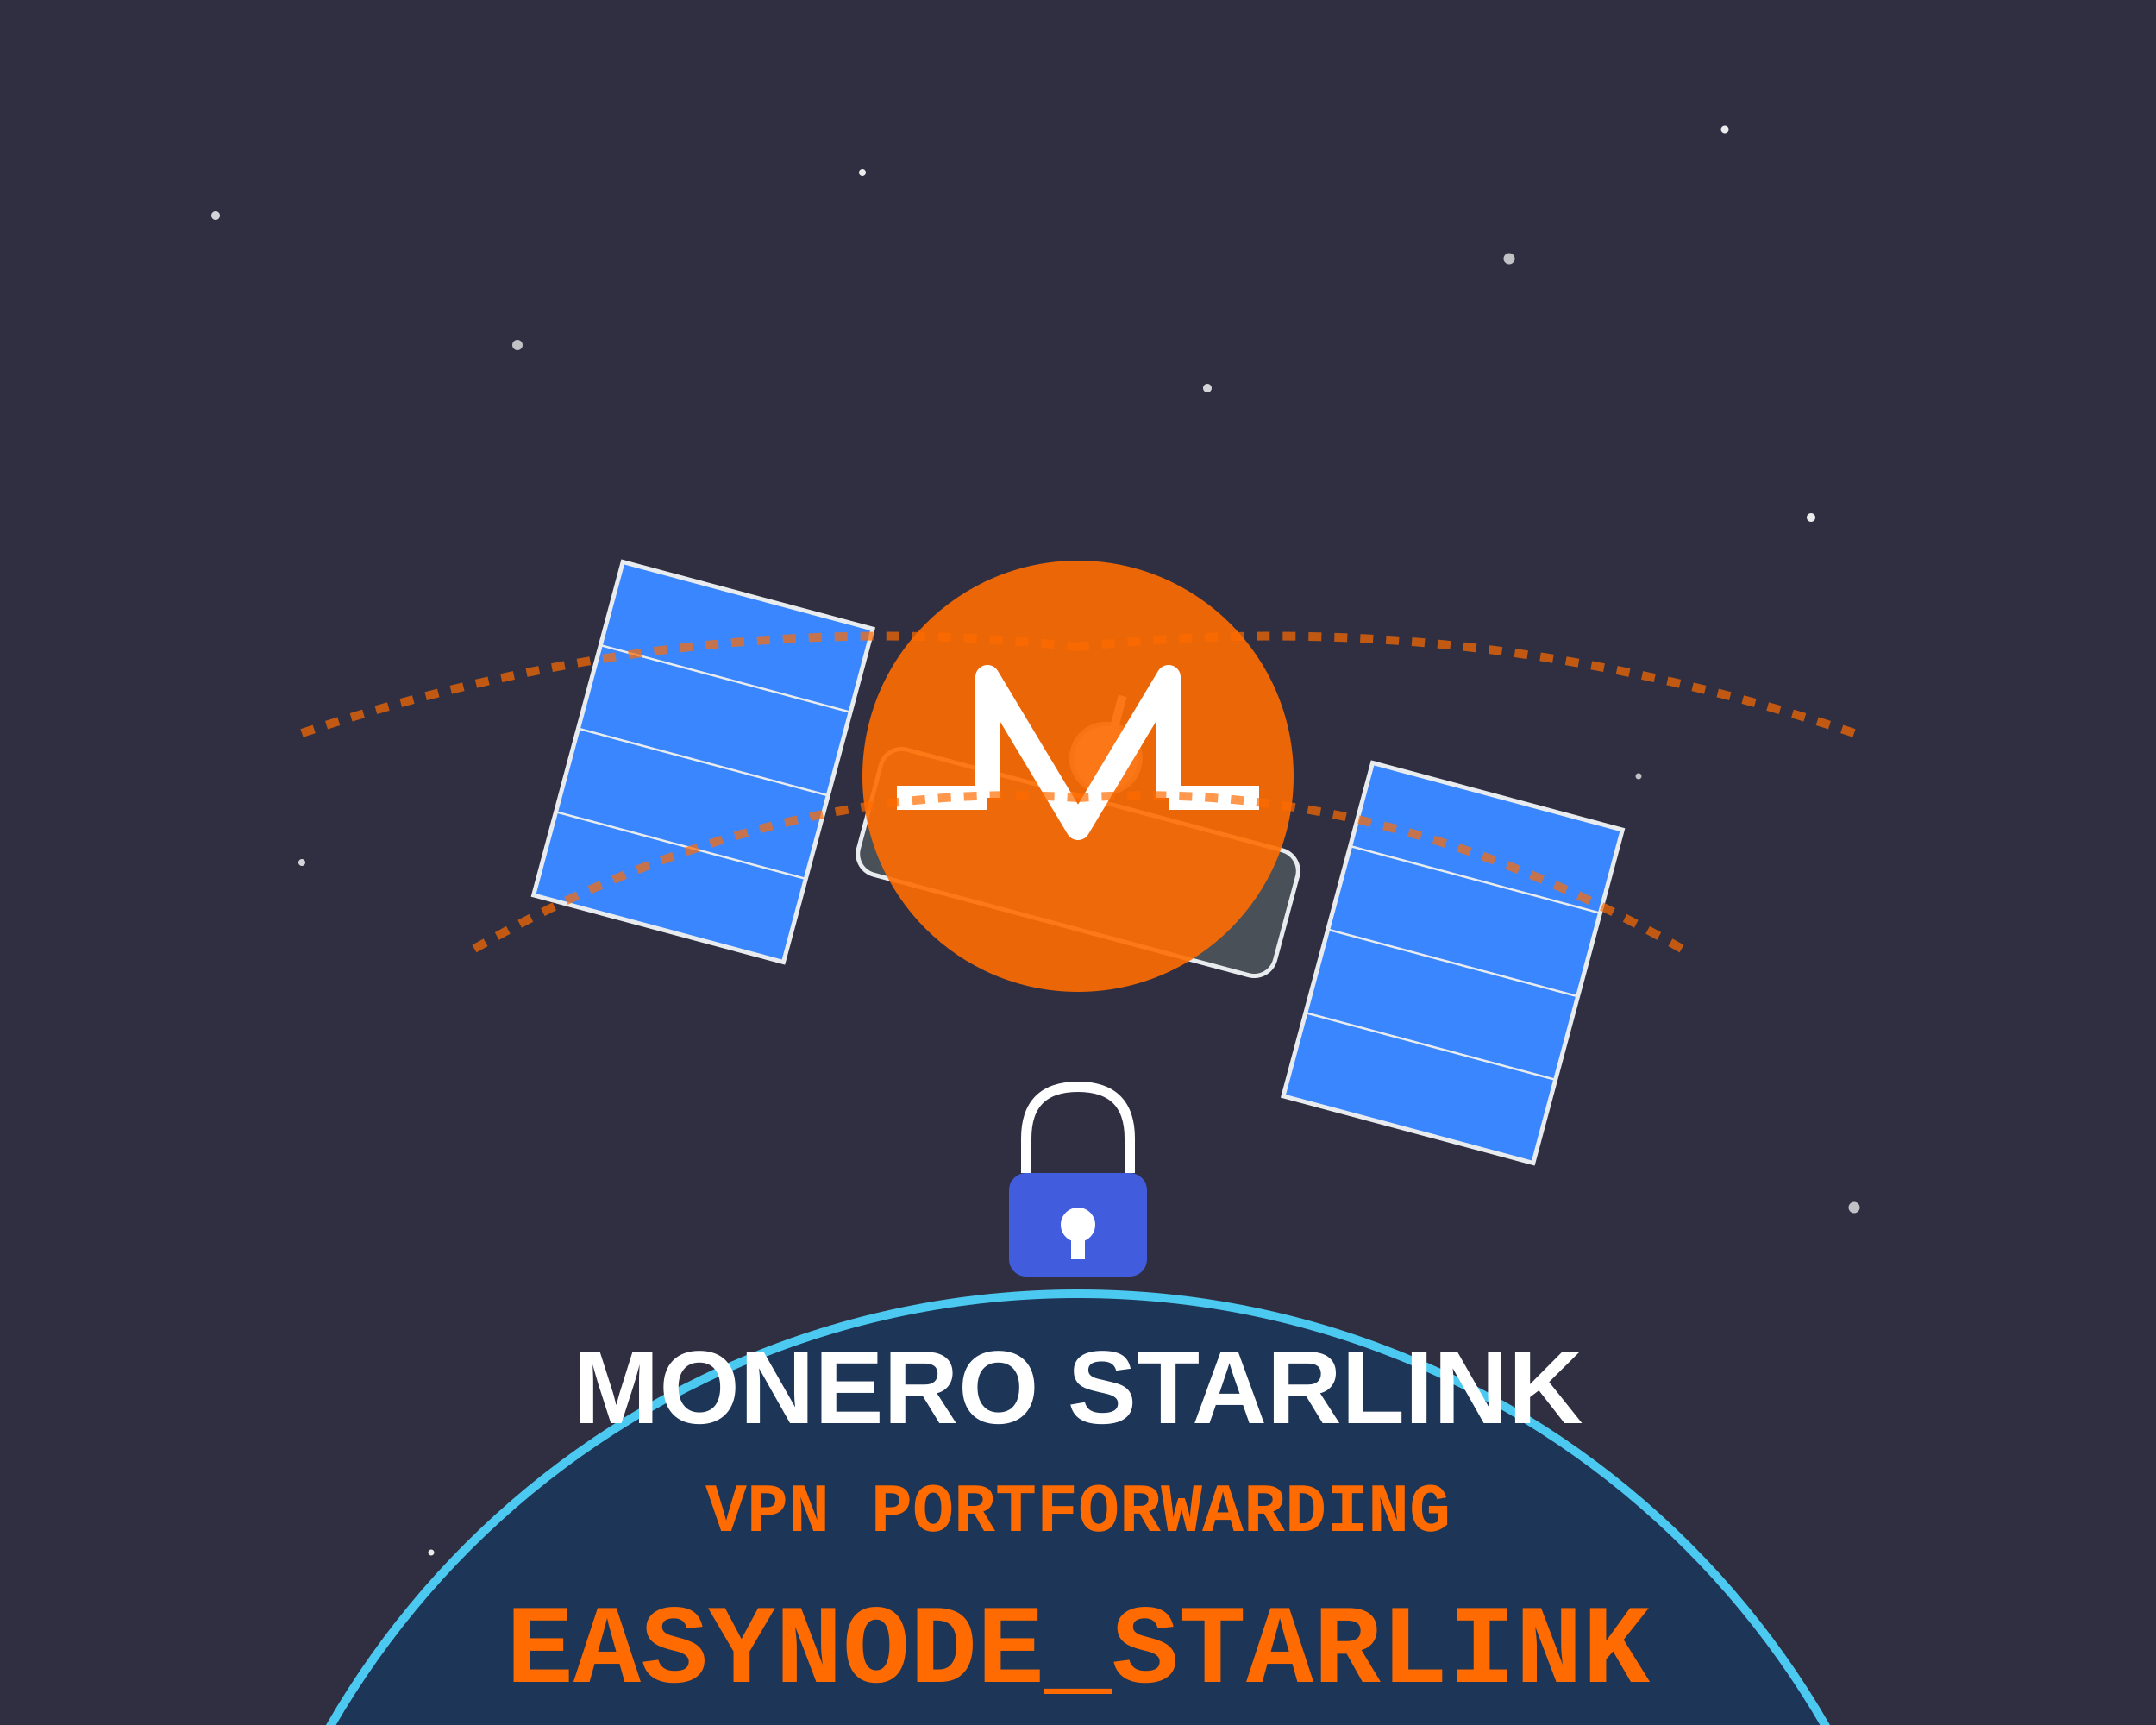
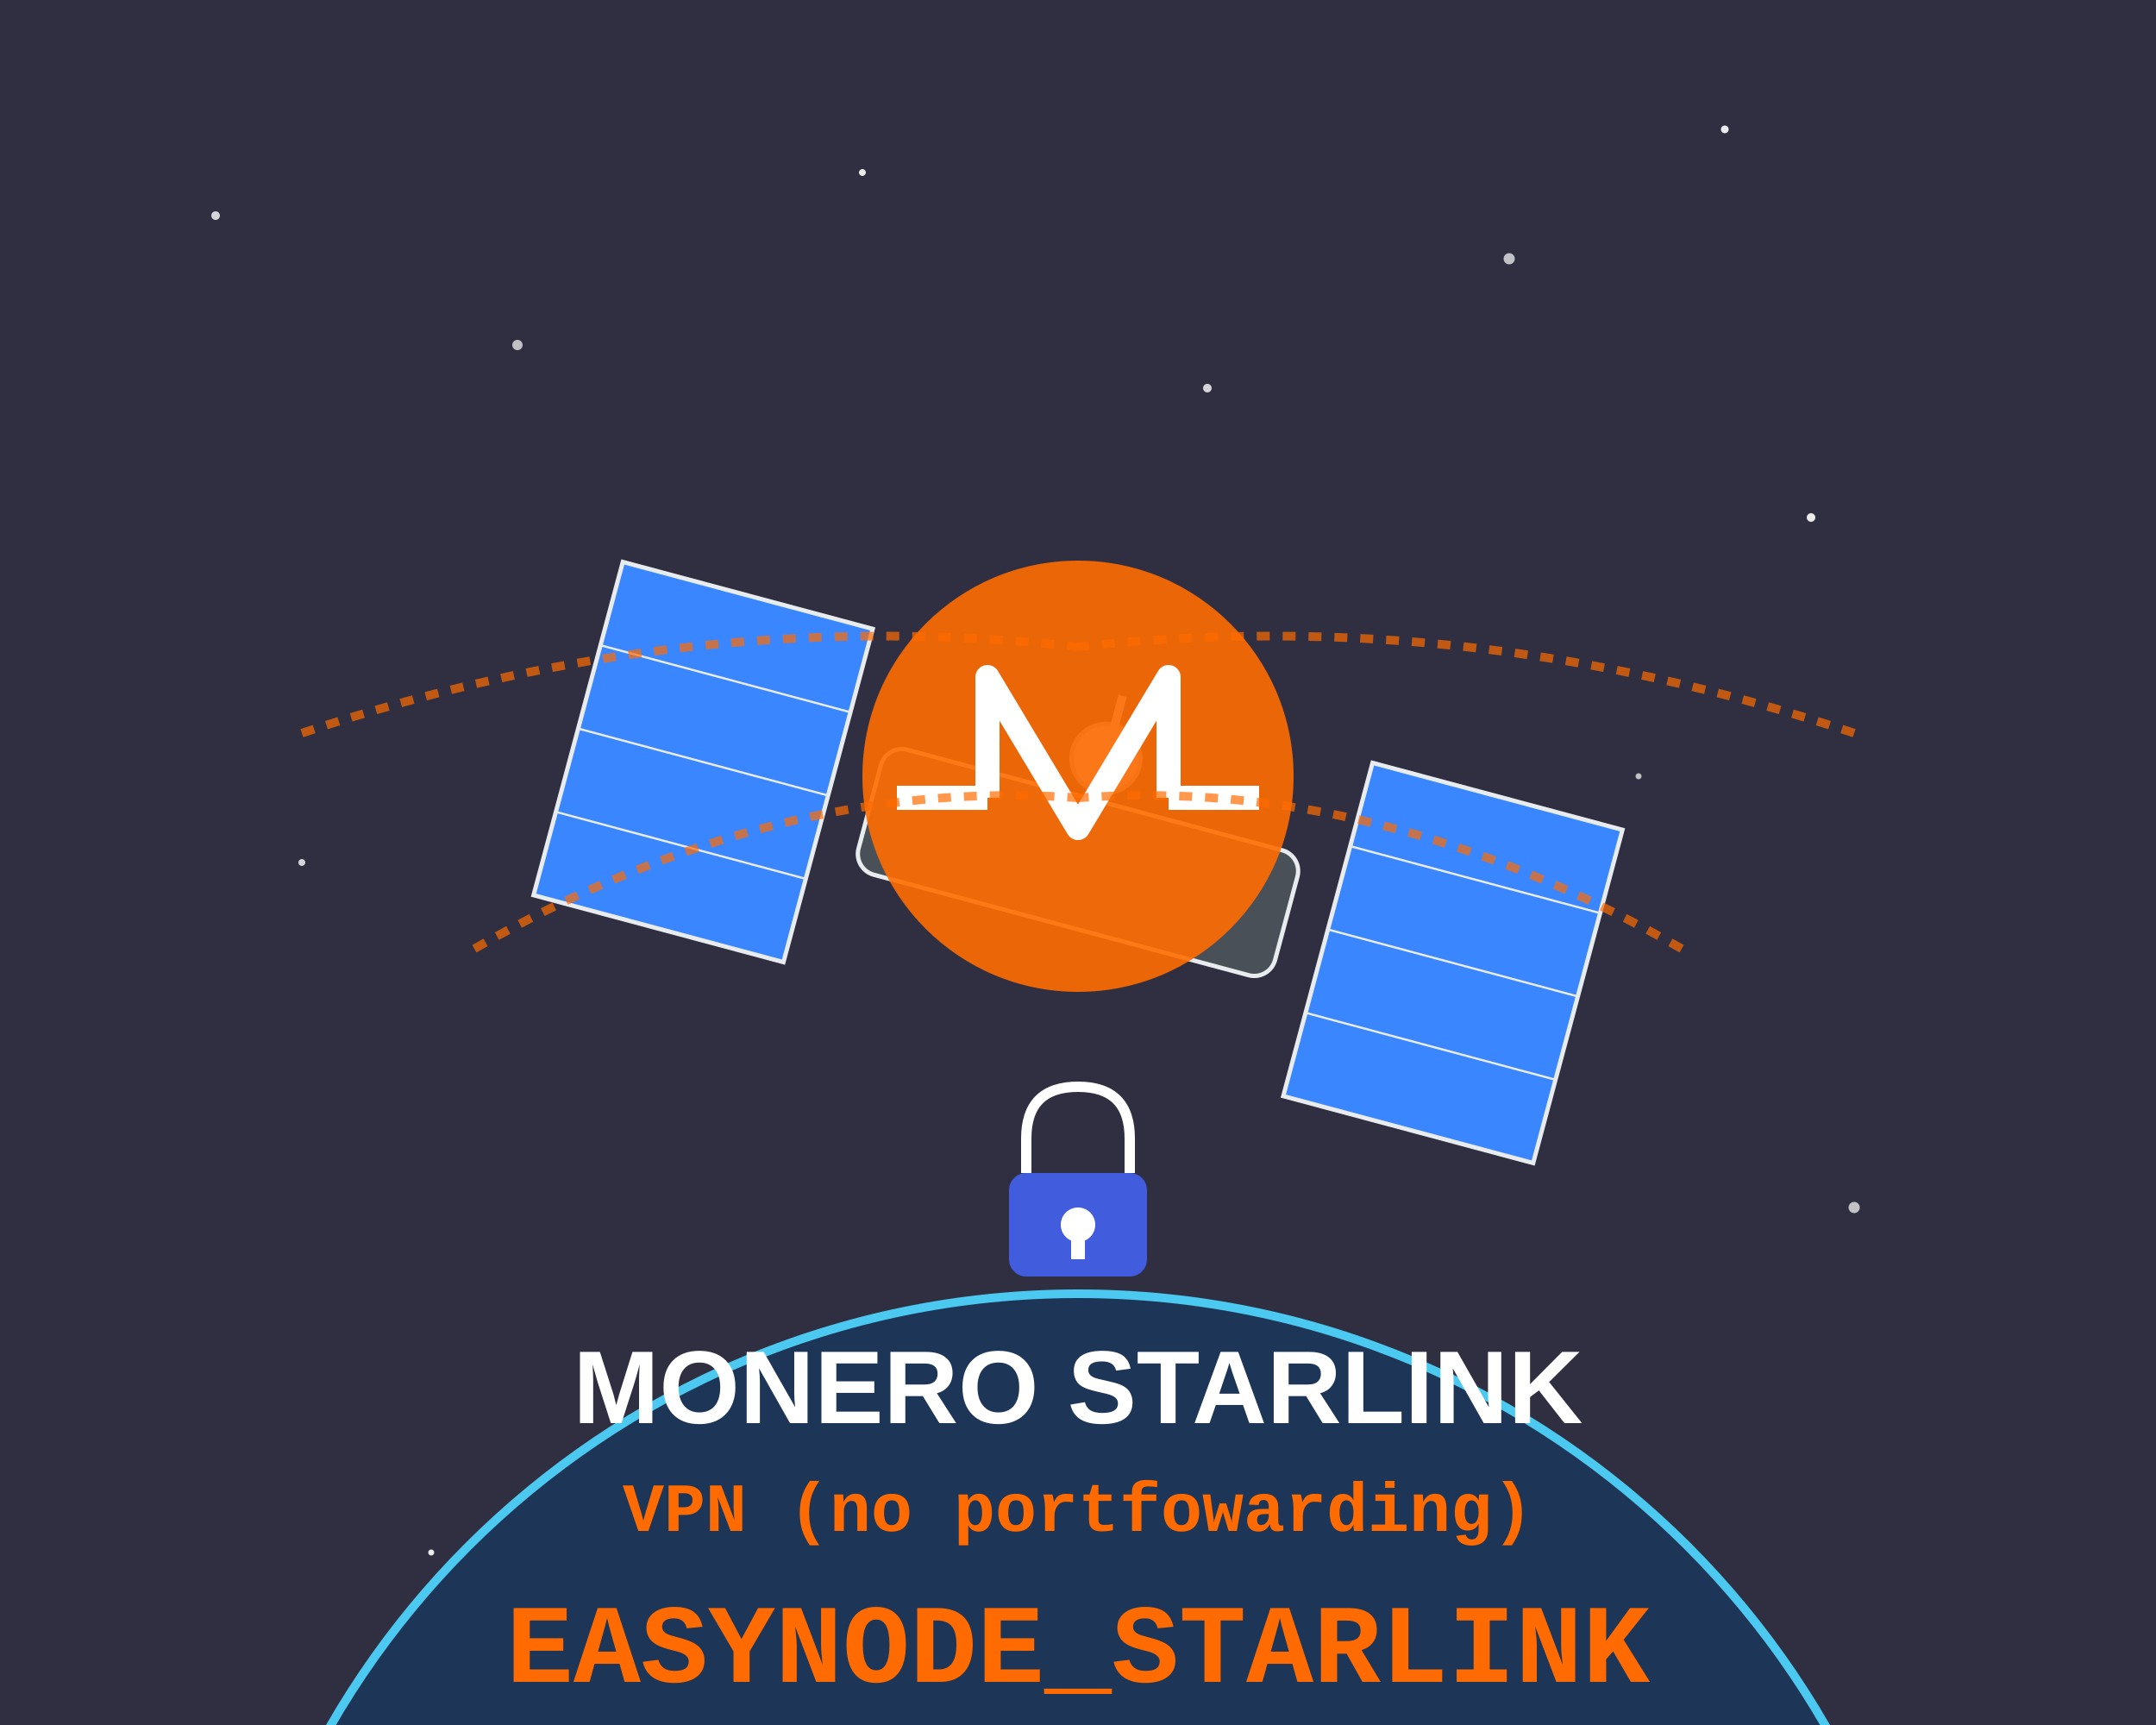
<svg xmlns="http://www.w3.org/2000/svg" viewBox="0 0 500 400">
  <rect width="100%" height="100%" fill="#1a1a2e" opacity="0.9" />
  <g id="stars">
    <circle cx="50" cy="50" r="1" fill="white" opacity="0.8" />
    <circle cx="120" cy="80" r="1.2" fill="white" opacity="0.7" />
    <circle cx="200" cy="40" r="0.8" fill="white" opacity="0.9" />
    <circle cx="280" cy="90" r="1" fill="white" opacity="0.8" />
    <circle cx="350" cy="60" r="1.3" fill="white" opacity="0.7" />
    <circle cx="400" cy="30" r="0.9" fill="white" opacity="0.9" />
    <circle cx="150" cy="150" r="1.1" fill="white" opacity="0.8" />
    <circle cx="380" cy="180" r="0.7" fill="white" opacity="0.7" />
    <circle cx="420" cy="120" r="1" fill="white" opacity="0.9" />
    <circle cx="70" cy="200" r="0.8" fill="white" opacity="0.8" />
    <circle cx="310" cy="220" r="1.2" fill="white" opacity="0.7" />
    <circle cx="250" cy="300" r="1" fill="white" opacity="0.9" />
    <circle cx="180" cy="330" r="0.9" fill="white" opacity="0.8" />
    <circle cx="430" cy="280" r="1.3" fill="white" opacity="0.7" />
    <circle cx="100" cy="360" r="0.7" fill="white" opacity="0.9" />
  </g>
  <circle cx="250" cy="500" r="200" fill="#1d3557" stroke="#4cc9f0" stroke-width="2" />
  <path d="M50,500 Q150,420 250,400 Q350,420 450,500" fill="#2a9d8f" opacity="0.7" />
  <g id="satellite" transform="translate(250, 200) rotate(15)">
    <rect x="-50" y="-15" width="100" height="30" rx="5" fill="#495057" stroke="#e9ecef" stroke-width="1" />
    <rect x="-120" y="-40" width="60" height="80" fill="#3a86ff" stroke="#e9ecef" stroke-width="1" />
    <rect x="60" y="-40" width="60" height="80" fill="#3a86ff" stroke="#e9ecef" stroke-width="1" />
    <line x1="-120" y1="-20" x2="-60" y2="-20" stroke="#e9ecef" stroke-width="0.5" />
    <line x1="-120" y1="0" x2="-60" y2="0" stroke="#e9ecef" stroke-width="0.5" />
    <line x1="-120" y1="20" x2="-60" y2="20" stroke="#e9ecef" stroke-width="0.5" />
    <line x1="60" y1="-20" x2="120" y2="-20" stroke="#e9ecef" stroke-width="0.5" />
    <line x1="60" y1="0" x2="120" y2="0" stroke="#e9ecef" stroke-width="0.5" />
    <line x1="60" y1="20" x2="120" y2="20" stroke="#e9ecef" stroke-width="0.5" />
    <circle cx="0" cy="-25" r="8" fill="#dee2e6" stroke="#adb5bd" stroke-width="1" />
    <rect x="-1" y="-40" width="2" height="15" fill="#dee2e6" />
  </g>
  <g id="monero-logo" transform="translate(250, 180)">
    <circle cx="0" cy="0" r="50" fill="#FF6B00" opacity="0.9" />
    <g transform="translate(0, 5) scale(1.4)">
      <line x1="-30" y1="0" x2="-15" y2="0" stroke="white" stroke-width="4" />
      <line x1="15" y1="0" x2="30" y2="0" stroke="white" stroke-width="4" />
      <path d="M-15,0 L-15,-20 L0,5 L15,-20 L15,0" fill="none" stroke="white" stroke-width="4" stroke-linejoin="round" />
    </g>
    <path d="M-180,-10 Q-90,-40 0,-30" fill="none" stroke="#FF6B00" stroke-width="2" stroke-dasharray="3,3" opacity="0.7" />
    <path d="M180,-10 Q90,-40 0,-30" fill="none" stroke="#FF6B00" stroke-width="2" stroke-dasharray="3,3" opacity="0.7" />
    <path d="M-140,40 Q-70,0 0,5" fill="none" stroke="#FF6B00" stroke-width="2" stroke-dasharray="3,3" opacity="0.7" />
    <path d="M140,40 Q70,0 0,5" fill="none" stroke="#FF6B00" stroke-width="2" stroke-dasharray="3,3" opacity="0.7" />
  </g>
  <g id="vpn-lock" transform="translate(250, 280) scale(0.8)">
    <rect x="-20" y="-10" width="40" height="30" rx="5" fill="#4361ee" opacity="0.9" />
    <path d="M-15,-10 L-15,-20 Q-15,-35 0,-35 Q15,-35 15,-20 L15,-10" fill="none" stroke="white" stroke-width="3" />
    <circle cx="0" cy="5" r="5" fill="white" />
    <rect x="-2" y="5" width="4" height="10" fill="white" />
  </g>
  <text x="250" y="330" font-family="Arial, sans-serif" font-size="24" font-weight="bold" fill="white" text-anchor="middle">MONERO STARLINK</text>
-   <text x="250" y="355" font-family="'Courier New', monospace" font-size="16" font-weight="bold" fill="#FF6B00" text-anchor="middle">VPN PORTFORWARDING</text>
+   <text x="250" y="355" font-family="'Courier New', monospace" font-size="16" font-weight="bold" fill="#FF6B00" text-anchor="middle">VPN (no portfowarding)</text>
  <text x="250" y="390" font-family="'Courier New', monospace" font-size="26" font-weight="bold" fill="#FF6B00" text-anchor="middle">EASYNODE_STARLINK</text>
</svg>
